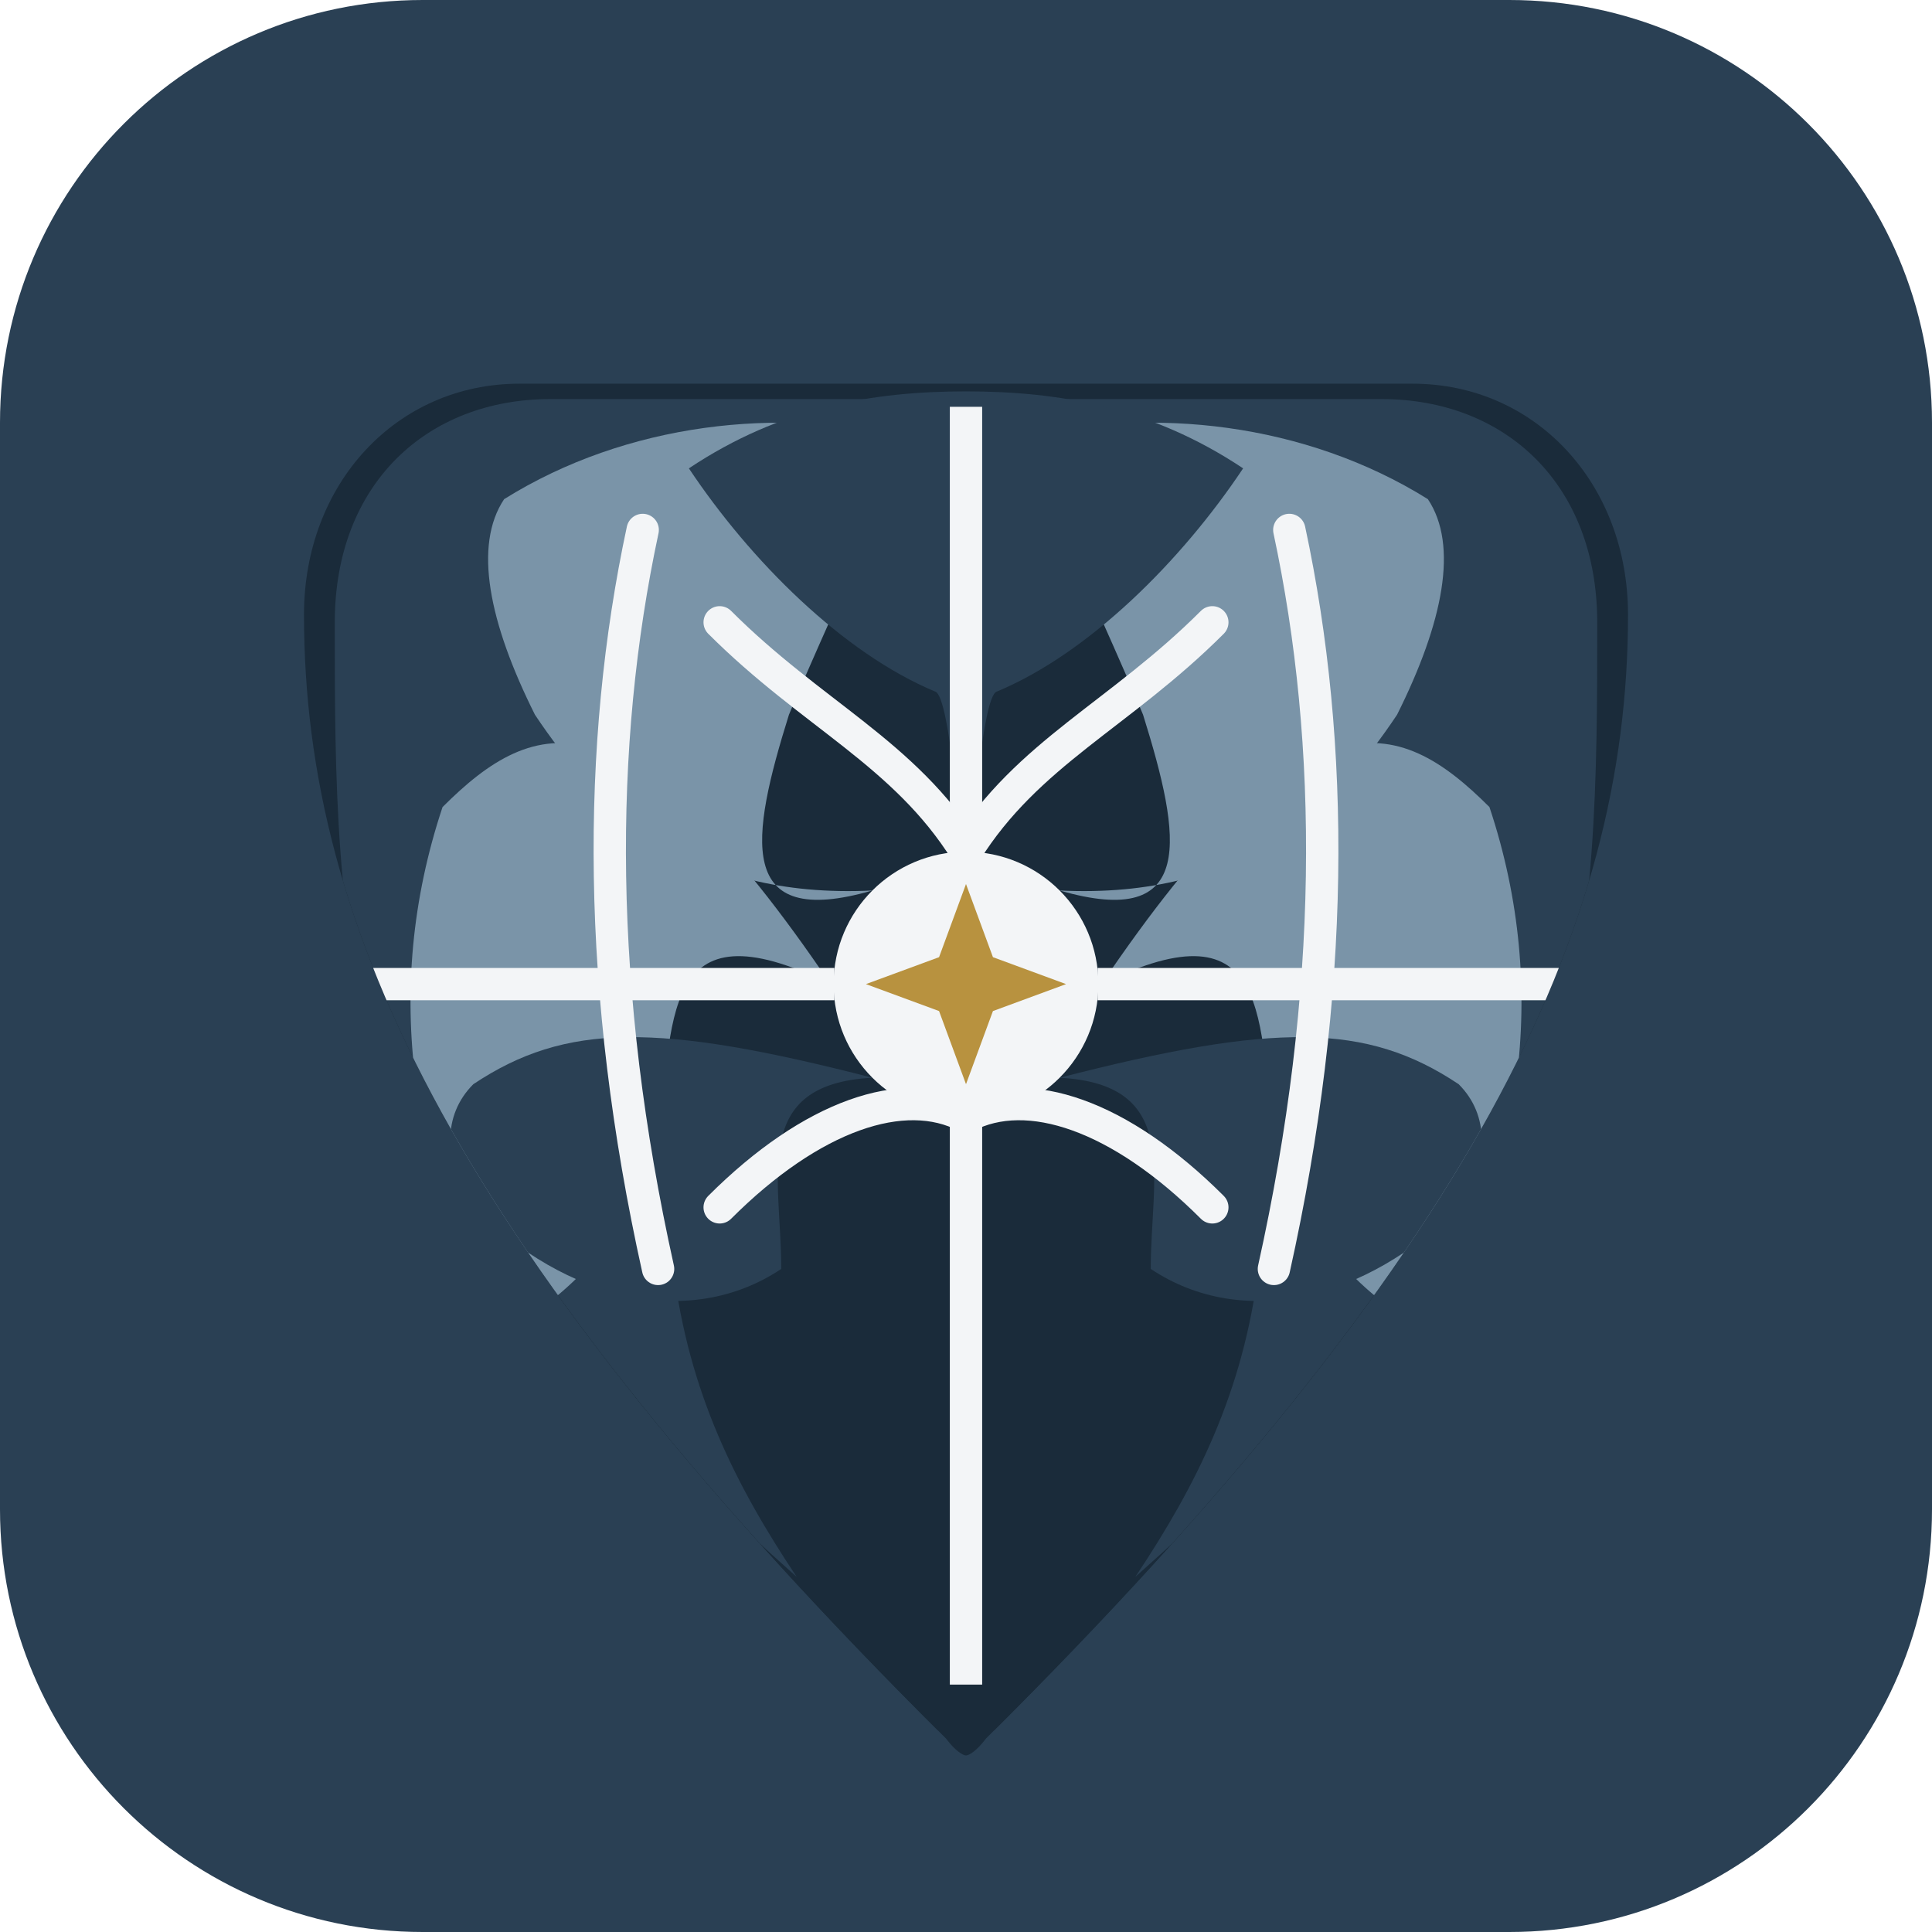
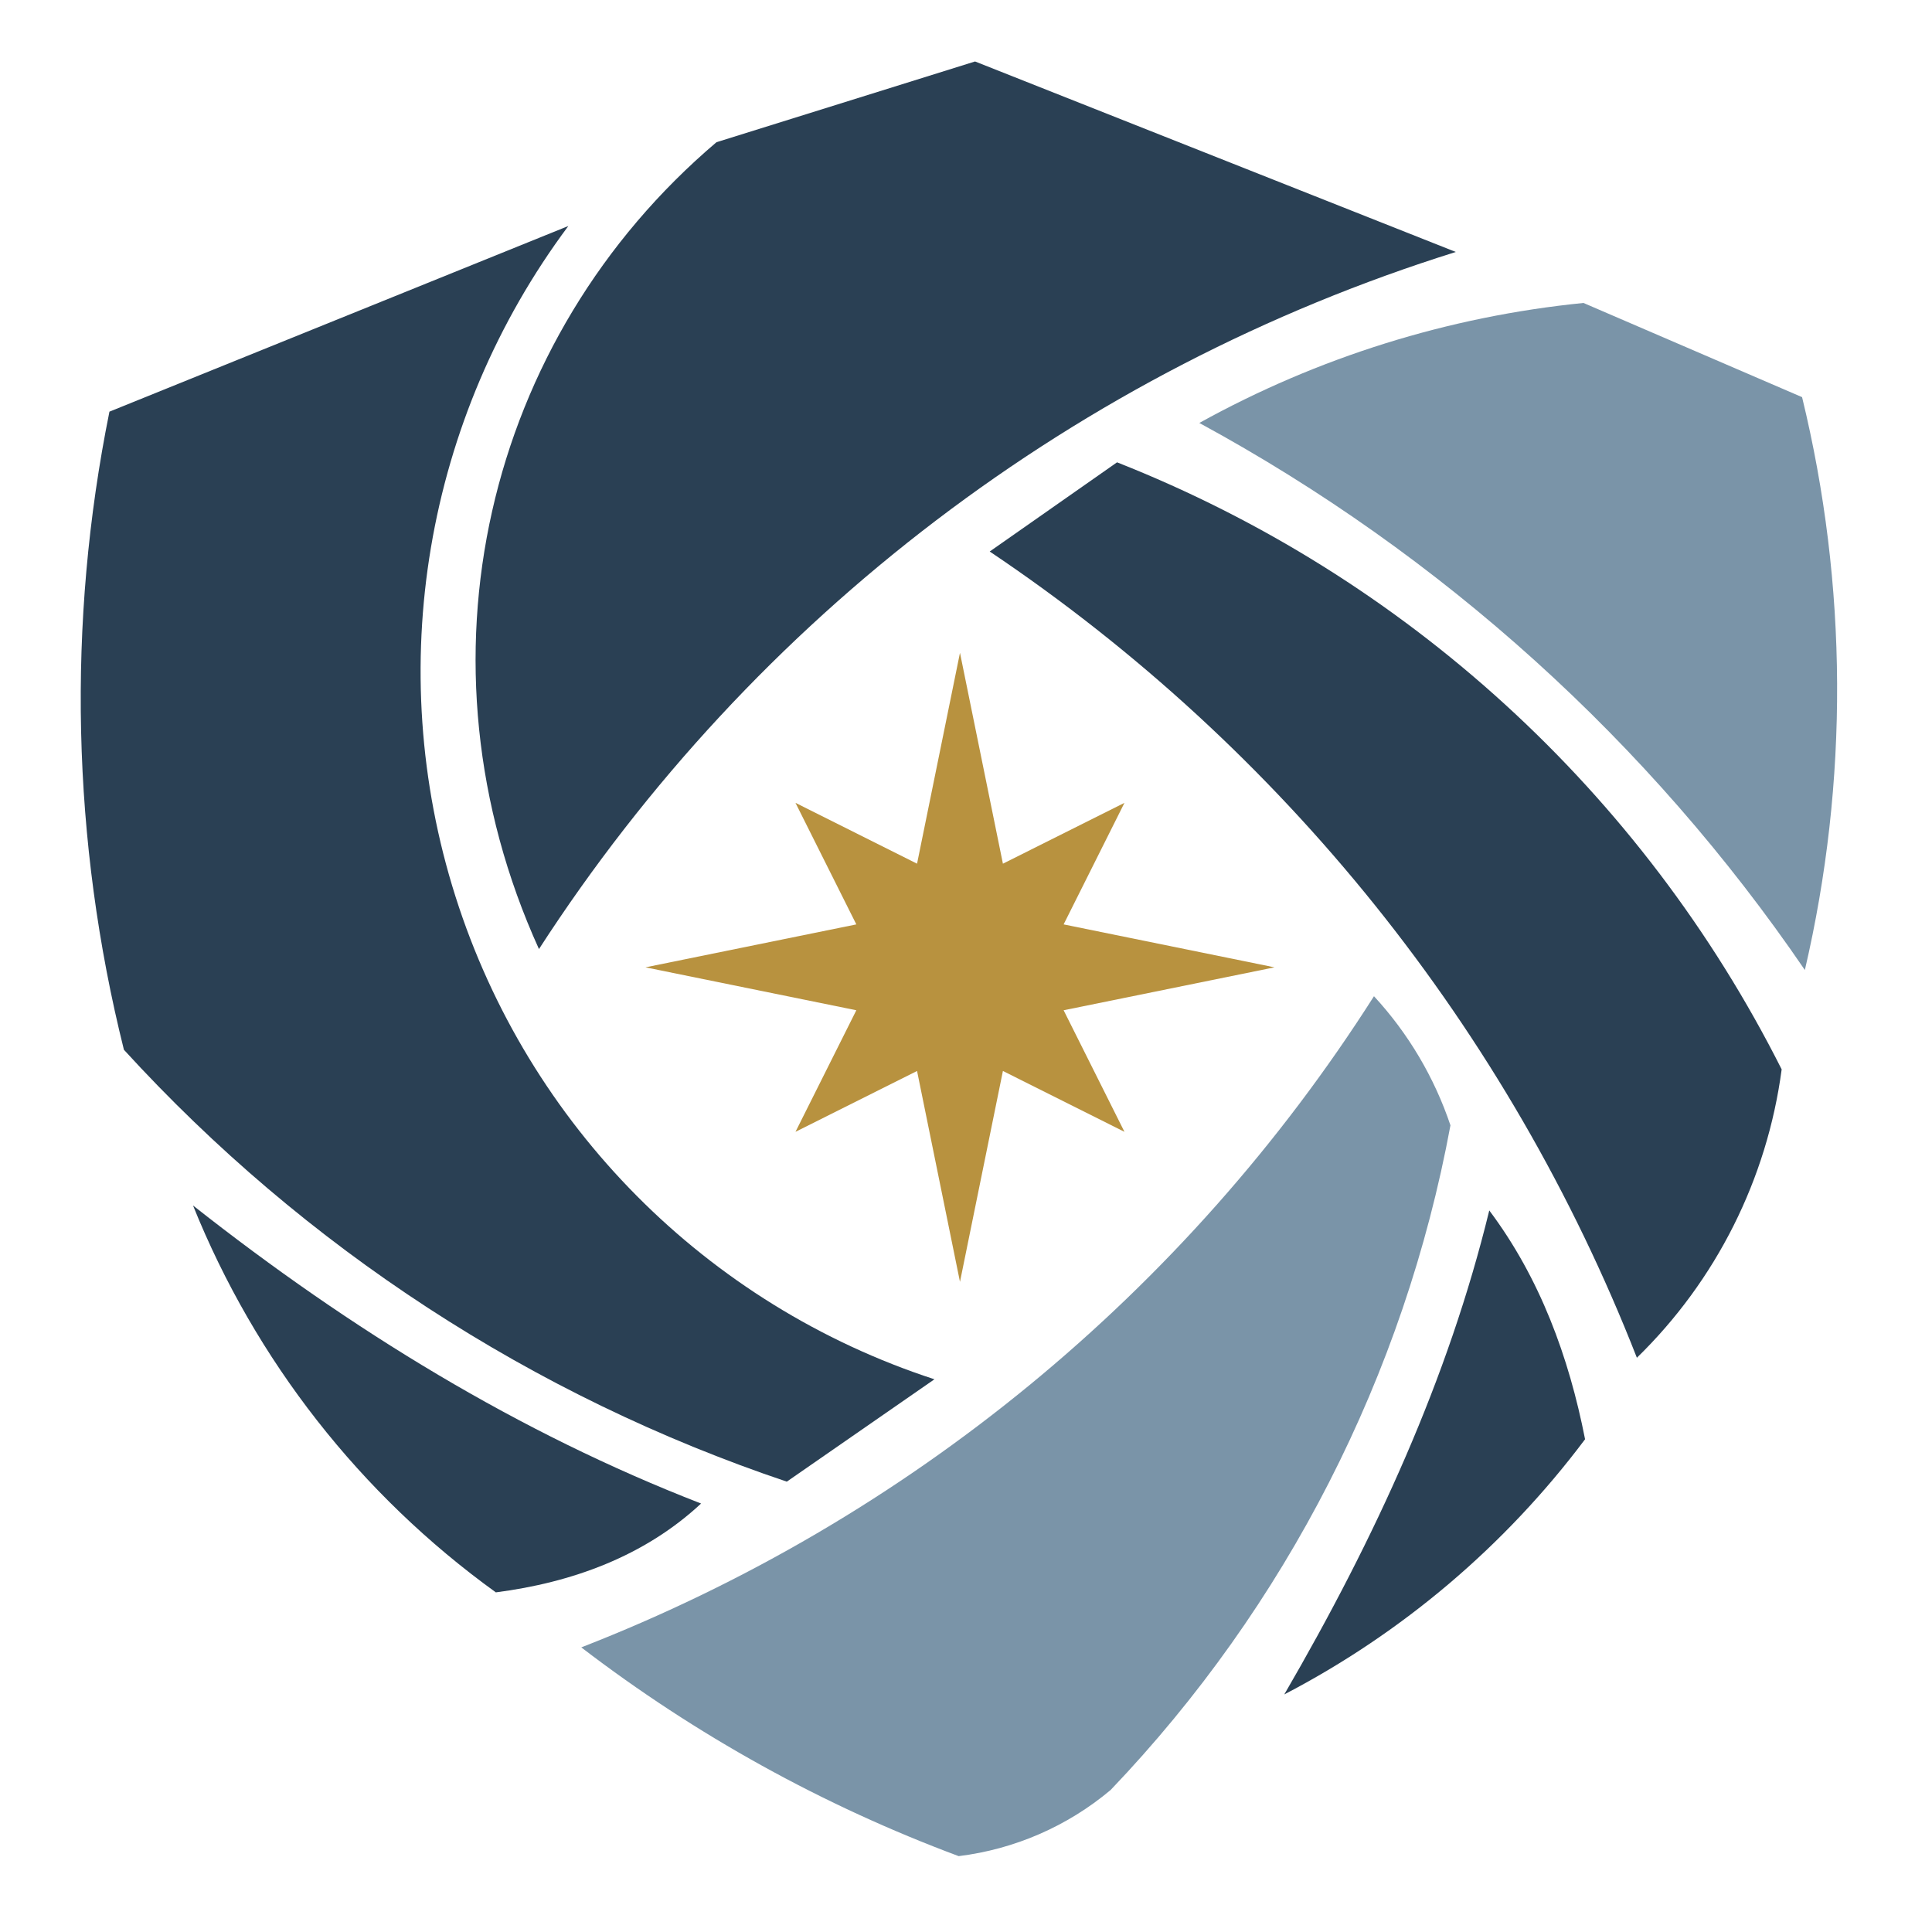
- <svg xmlns="http://www.w3.org/2000/svg" viewBox="0 0 32 32" role="img" aria-label="ChapelCloud favicon">
-   <defs>
-     <clipPath id="shieldClip">
-       <path d="M 21,6.5 L 79,6.5 C 87,6.5 93,13 93,21.5 C 93,42 83,63 51.3,94.5 C 50.7,95.3 50.2,95.6 50,95.6 C 49.8,95.6 49.3,95.3 48.7,94.5 C 17,63 7,42 7,21.5 C 7,13 13,6.5 21,6.5 Z" />
-     </clipPath>
-   </defs>
-   <rect id="field" width="32" height="32" rx="7" fill="#2a4054" />
-   <g id="mark" transform="translate(16 16.3) scale(0.255) translate(-50 -45.5)">
-     <g id="crest">
-       <path id="shield" fill="#1a2b3a" d="M 21,6.5 L 79,6.5 C 87,6.5 93,13 93,21.5 C 93,42 83,63 51.3,94.5 C 50.7,95.3 50.2,95.6 50,95.6 C 49.8,95.6 49.3,95.3 48.7,94.5 C 17,63 7,42 7,21.5 C 7,13 13,6.5 21,6.5 Z" />
-       <g id="crest-inner" clip-path="url(#shieldClip)">
-         <g id="plates">
-           <path id="plate-anchor-bottom" fill="#1a2b3a" d="M 14,58 C 18,74 32,88 48.8,94.2 L 51.2,94.2 C 68,88 82,74 86,58 C 78,62 68,66 58,66 C 54,66 52,64 50,54.1 C 48,64 46,66 42,66 C 32,66 22,62 14,58 Z" />
-           <path id="plate-mantle-left" fill="#2a4054" d="M 9,22 C 9,13 15,7.5 23,7.5 L 44,7.5 C 40,12 36,18 33.5,26 C 30,40 29,52 31,64 C 32,72 35,78 39,84 C 30,76 18,64 12,52 C 9,42 9,32 9,22 Z" />
-           <path id="plate-mantle-right" fill="#2a4054" d="M 91,22 C 91,13 85,7.5 77,7.5 L 56,7.5 C 60,12 64,18 66.5,26 C 70,40 71,52 69,64 C 68,72 65,78 61,84 C 70,76 82,64 88,52 C 91,42 91,32 91,22 Z" />
-           <path id="plate-ribbon-ul" fill="#7a94a8" d="M 20,14 C 28,9 38,8 46,10 C 44,16 41,22 38.5,28 C 36,36 35,42 43.919,39.419 C 32,40 26,34 22,28 C 19,22 18,17 20,14 Z" />
-           <path id="plate-ribbon-ur" fill="#7a94a8" d="M 80,14 C 72,9 62,8 54,10 C 56,16 59,22 61.5,28 C 64,36 65,42 56.081,39.419 C 68,40 74,34 78,28 C 81,22 82,17 80,14 Z" />
-           <path id="plate-weave-left" fill="#7a94a8" d="M 16,34 C 22,28 28,26 41.2,45.5 C 30,40 31,48 30,56 C 28,62 24,66 20,68 C 14,58 12,46 16,34 Z" />
-           <path id="plate-weave-right" fill="#7a94a8" d="M 84,34 C 78,28 72,26 58.8,45.5 C 70,40 69,48 70,56 C 72,62 76,66 80,68 C 86,58 88,46 84,34 Z" />
-           <path id="plate-inner-top" fill="#2a4054" d="M 32,12 C 38,8 44,7 50,7 C 56,7 62,8 68,12 C 64,18 58,24 52,26.5 C 51,26.8 50.4,36.9 50,36.9 C 49.6,36.9 49,26.8 48,26.5 C 42,24 36,18 32,12 Z" />
-           <path id="plate-inner-bottom" fill="#1a2b3a" d="M 34,58 C 40,54 46,52.5 50,54.1 C 54,52.5 60,54 66,58 C 62,70 56,82 50.5,90 C 49.5,82 44,70 34,58 Z" />
-           <path id="plate-tuck-ll" fill="#2a4054" d="M 18,52 C 24,48 30,48 43.919,51.581 C 36,52 38,58 38,64 C 32,68 24,66 18,60 C 16,57 16,54 18,52 Z" />
-           <path id="plate-tuck-lr" fill="#2a4054" d="M 82,52 C 76,48 70,48 56.081,51.581 C 64,52 62,58 62,64 C 68,68 76,66 82,60 C 84,57 84,54 82,52 Z" />
-         </g>
-         <g id="gaps">
-           <circle id="gap-pocket" cx="50" cy="45.5" r="8.6" fill="#f3f5f7" />
-           <path id="gap-seam-n" fill="none" stroke="#f3f5f7" stroke-width="2.1" stroke-linecap="butt" d="M 50,36.95 L 50,8" />
-           <path id="gap-seam-s" fill="none" stroke="#f3f5f7" stroke-width="2.1" stroke-linecap="butt" d="M 50,54.05 L 50,91" />
-           <path id="gap-seam-e" fill="none" stroke="#f3f5f7" stroke-width="2.1" stroke-linecap="butt" d="M 58.55,45.5 L 91.5,45.5" />
-           <path id="gap-seam-w" fill="none" stroke="#f3f5f7" stroke-width="2.1" stroke-linecap="butt" d="M 41.45,45.5 L 8.5,45.5" />
-           <path id="gap-seam-mantle-left" fill="none" stroke="#f3f5f7" stroke-width="2.1" stroke-linecap="round" d="M 29,16 C 26,30 26,46 30,64" />
-           <path id="gap-seam-mantle-right" fill="none" stroke="#f3f5f7" stroke-width="2.1" stroke-linecap="round" d="M 71,16 C 74,30 74,46 70,64" />
-           <path id="gap-seam-vault-top" fill="none" stroke="#f3f5f7" stroke-width="2.1" stroke-linecap="round" d="M 34,22 C 40,28 46,30.5 50,36.9 C 54,30.5 60,28 66,22" />
-           <path id="gap-seam-vault-bottom" fill="none" stroke="#f3f5f7" stroke-width="2.1" stroke-linecap="round" d="M 34,60 C 40,54 46,52 50,54.1 C 54,52 60,54 66,60" />
-         </g>
-         <path id="star" fill="#b8923f" d="M 50,39 L 51.75,43.75 L 56.5,45.5 L 51.75,47.25 L 50,52 L 48.25,47.25 L 43.5,45.5 L 48.25,43.75 Z" />
-       </g>
-     </g>
-   </g>
+ <svg xmlns="http://www.w3.org/2000/svg" viewBox="0 0 3000 3000" width="3000" height="3000">
+   <path id="shape0" d="M 1514.06 95.453 L 2260.58 391.254 C 1674.17 574.743 1170.49 957.705 836.904 1473.71 C 634.07 1027.17 753.809 525.206 1112.55 220.831 L 1514.06 95.453 Z" fill="#2a4054" fill-rule="nonzero" />
+   <path id="shape1" d="M 882.522 350.943 L 169.934 639.221 C 103.689 967.073 111.371 1305.57 192.42 1630.08 C 473.096 1937.3 827.309 2168.08 1221.74 2300.7 L 1450.99 2141.75 C 1096.84 2026.26 820.011 1747.24 707.305 1392.19 C 594.6 1037.15 659.823 649.548 882.522 350.943 Z" fill="#2a4054" fill-rule="nonzero" />
+   <path id="shape2" d="M 2798.26 616.687 C 2869.33 908.776 2870.81 1213.47 2802.59 1506.24 C 2561.11 1152.39 2238.77 861.183 1862.29 656.761 C 2046.41 554.778 2249.37 491.378 2458.8 470.43 L 2798.26 616.687 Z" fill="#7a94a8" fill-rule="nonzero" />
+   <path id="shape3" d="M 2766.56 1660.52 C 2743.96 1830.78 2664.78 1988.49 2541.74 2108.32 C 2342.22 1598.33 1991.58 1161.5 1536.82 856.388 L 1734.55 717.892 C 2182.64 894.702 2549.99 1230.24 2766.56 1660.52 Z" fill="#2a4054" fill-rule="nonzero" />
+   <path id="shape5" d="M 2133.5 1546.92 C 2186.76 1604.64 2227.23 1672.95 2252.25 1747.4 C 2180.47 2135.4 1997.1 2494.06 1724.61 2779.46 C 1657.54 2835.79 1575.58 2871.48 1488.65 2882.2 C 1278.3 2803.83 1080.8 2694.58 902.627 2558.05 C 1410.03 2360.53 1841.22 2006.32 2133.5 1546.92 Z" fill="#7a94a8" fill-rule="nonzero" />
+   <path id="shape6" d="M 1088.62 2334.68 C 1000.34 2416.92 887.502 2457.47 769.953 2472.62 C 559.649 2320.94 396.593 2112.58 299.72 1871.87 C 545.52 2065.67 806.082 2225.1 1088.62 2334.68 Z" fill="#2a4054" fill-rule="nonzero" />
+   <path id="shape7" d="M 2312.54 1879.58 C 2391.27 1984.51 2436.26 2107.31 2461.29 2234.86 C 2337.31 2400.17 2177.65 2535.6 1994.23 2631.1 C 2136.35 2386.54 2248.96 2140.3 2312.54 1879.58 Z" fill="#2a4054" fill-rule="nonzero" />
+   <path id="shape4" d="M 1979.02 1502.07 L 1651.6 1568.73 L 1746.07 1757.49 L 1557.32 1663.01 L 1490.65 1990.44 L 1423.99 1663.01 L 1235.23 1757.49 L 1329.71 1568.73 L 1002.28 1502.07 L 1329.71 1435.4 L 1235.23 1246.65 L 1423.99 1341.12 L 1490.65 1013.7 L 1557.32 1341.12 L 1746.07 1246.65 L 1651.6 1435.4 Z" fill="#b8923f" fill-rule="nonzero" />
</svg>
